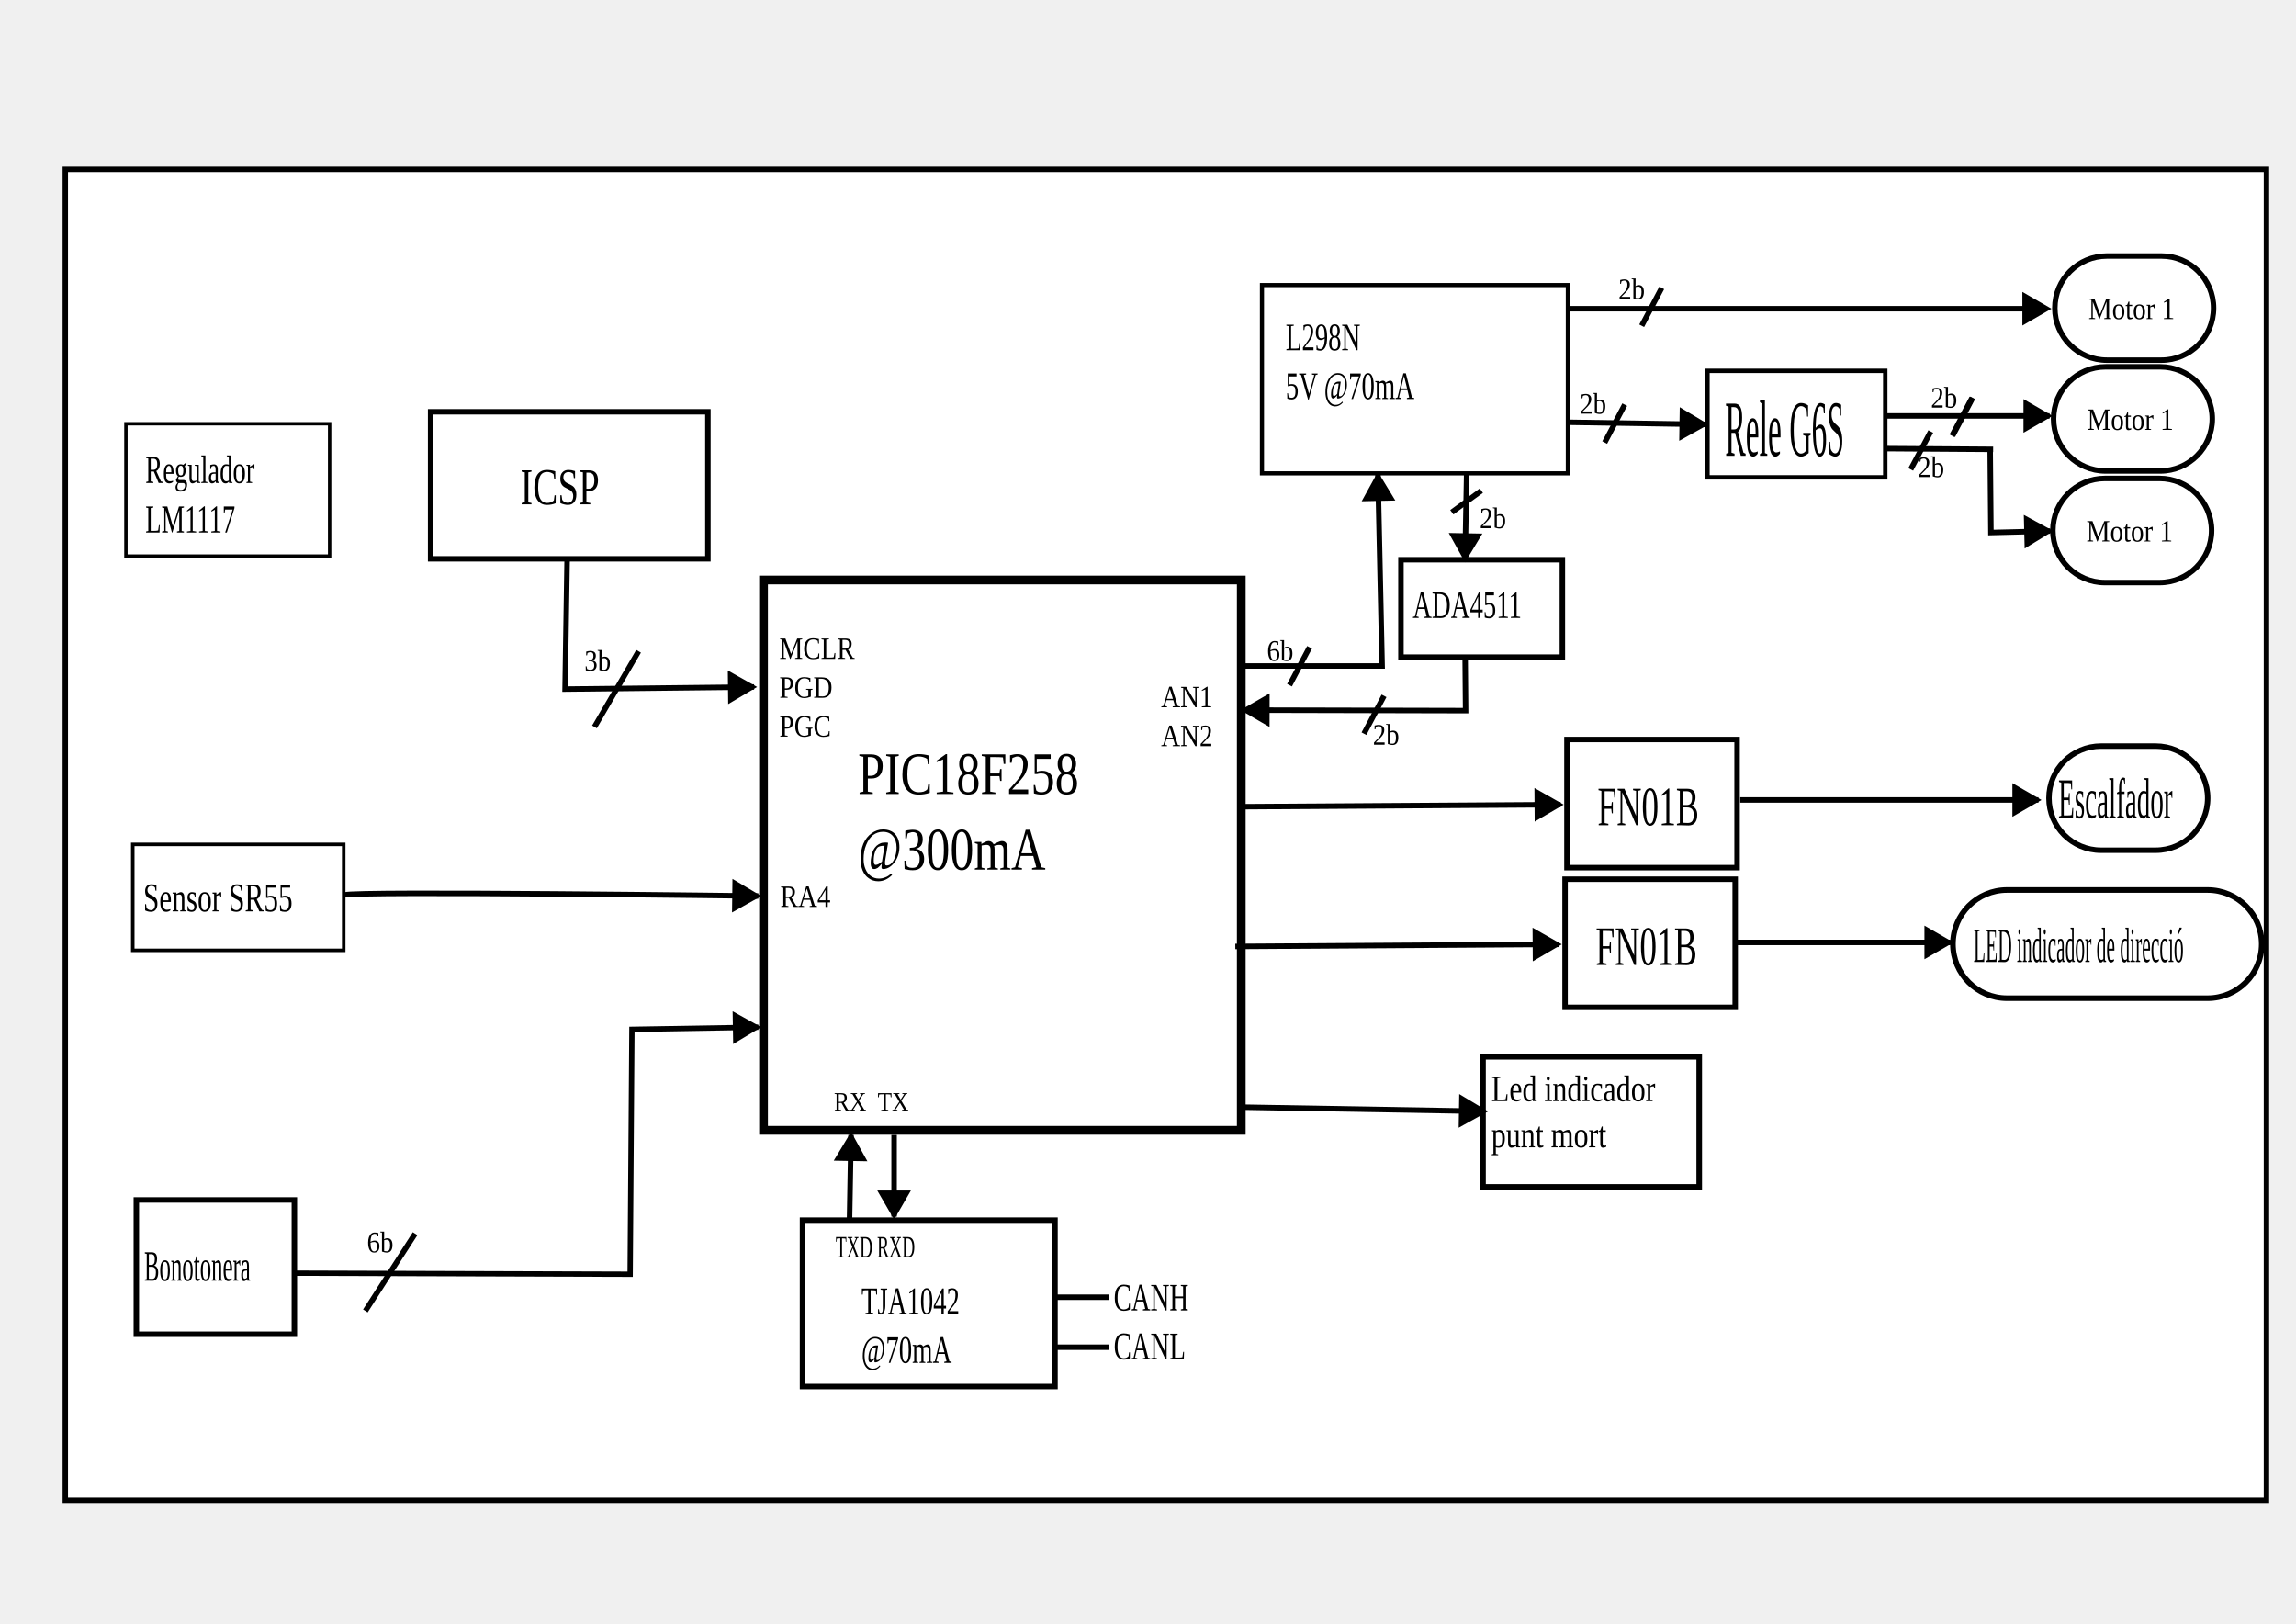
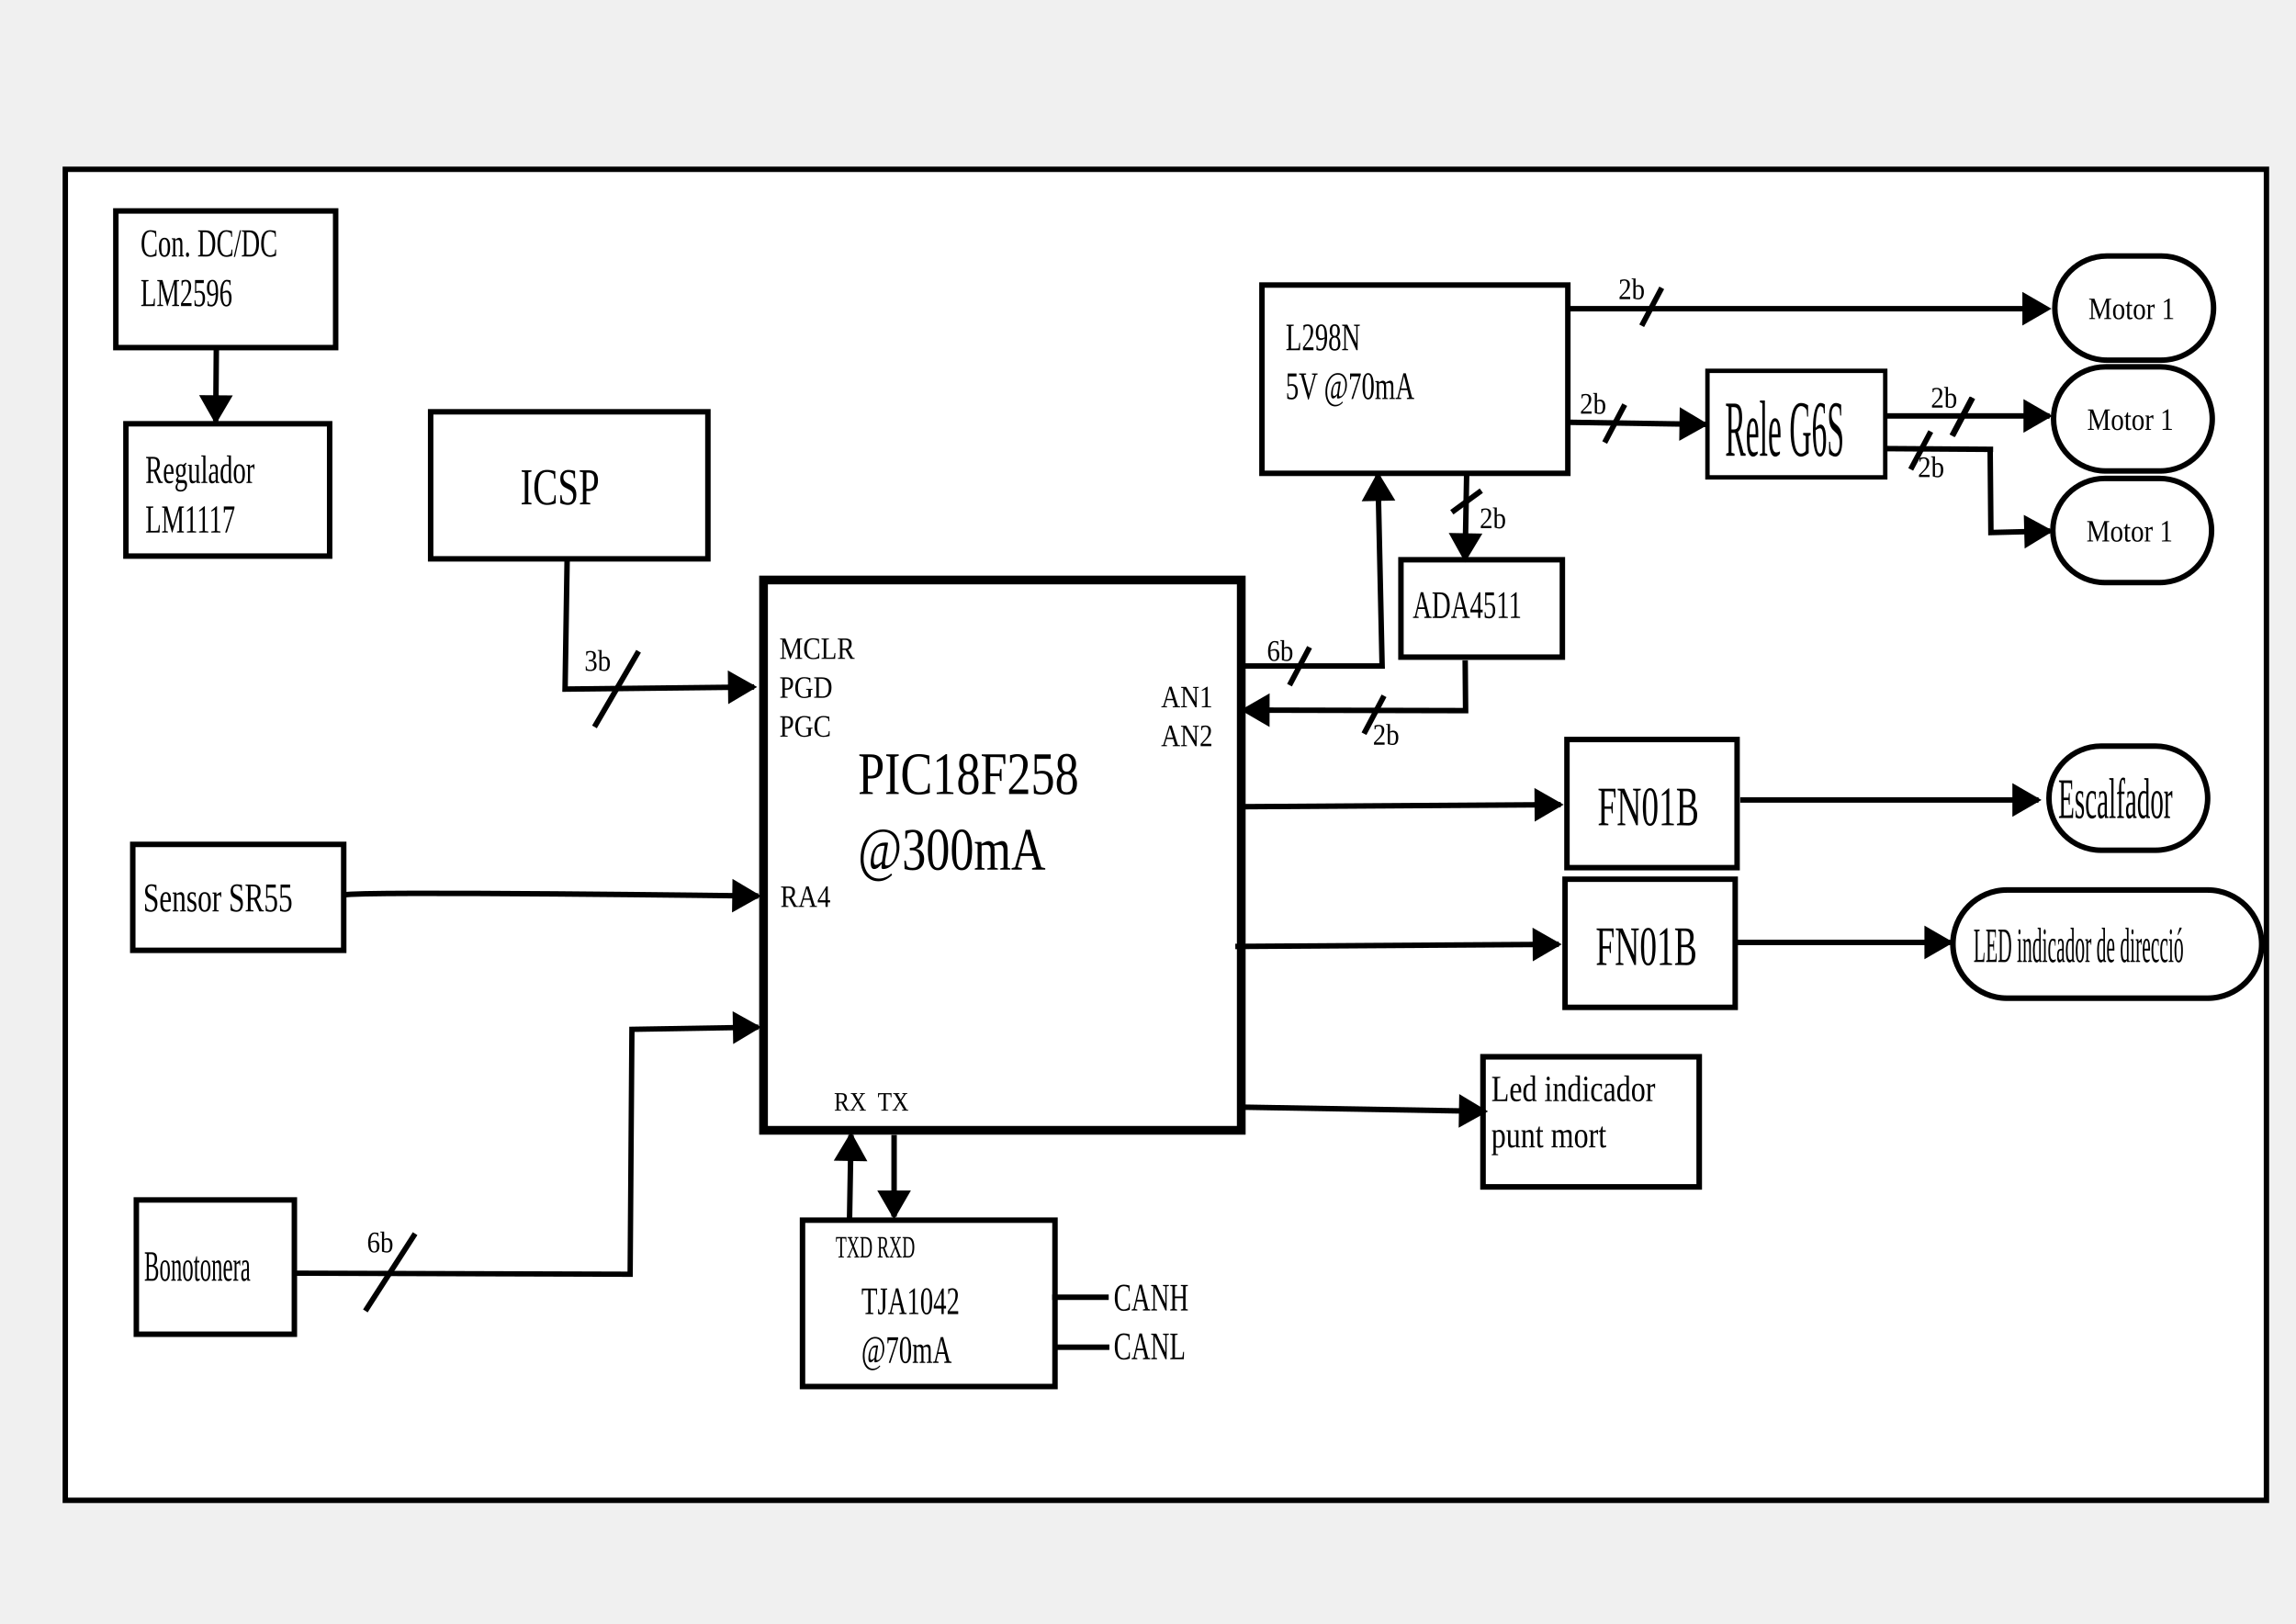
<svg xmlns="http://www.w3.org/2000/svg" xmlns:xlink="http://www.w3.org/1999/xlink" width="420mm" height="297mm" viewBox="0 0 420 297" version="1.1" id="svg1">
  <defs id="defs1">
+     <marker style="overflow:visible" id="marker7" refX="3" refY="0" orient="auto-start-reverse" markerWidth="1" markerHeight="1" viewBox="0 0 1 1" preserveAspectRatio="xMidYMid">
+       <path transform="scale(0.5)" style="fill:context-stroke;fill-rule:evenodd;stroke:context-stroke;stroke-width:1pt" d="M 5.77,0 -2.88,5 V -5 Z" id="path7" />
+     </marker>
    <marker style="overflow:visible" id="marker46" refX="3" refY="0" orient="auto-start-reverse" markerWidth="1" markerHeight="1" viewBox="0 0 1 1" preserveAspectRatio="xMidYMid">
      <path transform="scale(0.5)" style="fill:context-stroke;fill-rule:evenodd;stroke:context-stroke;stroke-width:1pt" d="M 5.77,0 -2.88,5 V -5 Z" id="path46" />
    </marker>
    <marker style="overflow:visible" id="marker44" refX="3" refY="0" orient="auto-start-reverse" markerWidth="1" markerHeight="1" viewBox="0 0 1 1" preserveAspectRatio="xMidYMid">
      <path transform="scale(0.5)" style="fill:context-stroke;fill-rule:evenodd;stroke:context-stroke;stroke-width:1pt" d="M 5.77,0 -2.88,5 V -5 Z" id="path44" />
    </marker>
    <marker style="overflow:visible" id="marker42" refX="3" refY="0" orient="auto-start-reverse" markerWidth="1" markerHeight="1" viewBox="0 0 1 1" preserveAspectRatio="xMidYMid">
      <path transform="scale(0.5)" style="fill:context-stroke;fill-rule:evenodd;stroke:context-stroke;stroke-width:1pt" d="M 5.77,0 -2.88,5 V -5 Z" id="path42" />
    </marker>
    <marker style="overflow:visible" id="marker28" refX="3" refY="0" orient="auto-start-reverse" markerWidth="1" markerHeight="1" viewBox="0 0 1 1" preserveAspectRatio="xMidYMid">
      <path transform="scale(0.5)" style="fill:context-stroke;fill-rule:evenodd;stroke:context-stroke;stroke-width:1pt" d="M 5.77,0 -2.88,5 V -5 Z" id="path28" />
    </marker>
    <marker style="overflow:visible" id="marker22" refX="3" refY="0" orient="auto-start-reverse" markerWidth="1" markerHeight="1" viewBox="0 0 1 1" preserveAspectRatio="xMidYMid">
      <path transform="scale(0.5)" style="fill:context-stroke;fill-rule:evenodd;stroke:context-stroke;stroke-width:1pt" d="M 5.77,0 -2.88,5 V -5 Z" id="path22" />
    </marker>
    <marker style="overflow:visible" id="marker19" refX="3" refY="0" orient="auto-start-reverse" markerWidth="1" markerHeight="1" viewBox="0 0 1 1" preserveAspectRatio="xMidYMid">
      <path transform="scale(0.5)" style="fill:context-stroke;fill-rule:evenodd;stroke:context-stroke;stroke-width:1pt" d="M 5.77,0 -2.88,5 V -5 Z" id="path19" />
    </marker>
    <marker style="overflow:visible" id="marker17" refX="2" refY="0" orient="auto-start-reverse" markerWidth="1" markerHeight="1" viewBox="0 0 1 1" preserveAspectRatio="xMidYMid">
      <path transform="scale(0.5)" style="fill:context-stroke;fill-rule:evenodd;stroke:context-stroke;stroke-width:1pt" d="M 5.77,0 -2.88,5 V -5 Z" id="path17" />
    </marker>
    <marker style="overflow:visible" id="marker15" refX="3" refY="0" orient="auto-start-reverse" markerWidth="1" markerHeight="1" viewBox="0 0 1 1" preserveAspectRatio="xMidYMid">
      <path transform="scale(0.5)" style="fill:context-stroke;fill-rule:evenodd;stroke:context-stroke;stroke-width:1pt" d="M 5.77,0 -2.88,5 V -5 Z" id="path15" />
    </marker>
    <marker style="overflow:visible" id="marker13" refX="3" refY="0" orient="auto-start-reverse" markerWidth="1" markerHeight="1" viewBox="0 0 1 1" preserveAspectRatio="xMidYMid">
      <path transform="scale(0.5)" style="fill:context-stroke;fill-rule:evenodd;stroke:context-stroke;stroke-width:1pt" d="M 5.77,0 -2.88,5 V -5 Z" id="path13" />
    </marker>
    <marker style="overflow:visible" id="marker10" refX="3" refY="0" orient="auto-start-reverse" markerWidth="1" markerHeight="1" viewBox="0 0 1 1" preserveAspectRatio="xMidYMid">
      <path transform="scale(0.5)" style="fill:context-stroke;fill-rule:evenodd;stroke:context-stroke;stroke-width:1pt" d="M 5.77,0 -2.88,5 V -5 Z" id="path10" />
    </marker>
    <rect x="558.083" y="480.557" width="50.828" height="48.261" id="rect7" />
    <marker style="overflow:visible" id="marker5" refX="3" refY="0" orient="auto-start-reverse" markerWidth="1" markerHeight="1" viewBox="0 0 1 1" preserveAspectRatio="xMidYMid">
      <path transform="scale(0.5)" style="fill:context-stroke;fill-rule:evenodd;stroke:context-stroke;stroke-width:1pt" d="M 5.77,0 -2.88,5 V -5 Z" id="path5" />
    </marker>
    <rect x="1427.297" y="447.699" width="148.891" height="49.288" id="rect41" />
    <marker style="overflow:visible" id="marker40" refX="3" refY="0" orient="auto-start-reverse" markerWidth="1" markerHeight="1" viewBox="0 0 1 1" preserveAspectRatio="xMidYMid">
      <path transform="scale(0.5)" style="fill:context-stroke;fill-rule:evenodd;stroke:context-stroke;stroke-width:1pt" d="M 5.77,0 -2.88,5 V -5 Z" id="path40" />
    </marker>
    <marker style="overflow:visible" id="marker38" refX="3" refY="0" orient="auto-start-reverse" markerWidth="1" markerHeight="1" viewBox="0 0 1 1" preserveAspectRatio="xMidYMid">
      <path transform="scale(0.5)" style="fill:context-stroke;fill-rule:evenodd;stroke:context-stroke;stroke-width:1pt" d="M 5.77,0 -2.88,5 V -5 Z" id="path38" />
    </marker>
    <rect x="283.919" y="708.001" width="39.02" height="20.023" id="rect5" />
    <marker style="overflow:visible" id="Triangle" refX="3" refY="0" orient="auto-start-reverse" markerWidth="1" markerHeight="1" viewBox="0 0 1 1" preserveAspectRatio="xMidYMid">
      <path transform="scale(0.5)" style="fill:context-stroke;fill-rule:evenodd;stroke:context-stroke;stroke-width:1pt" d="M 5.77,0 -2.88,5 V -5 Z" id="path135" />
    </marker>
    <rect x="1293.875" y="508.256" width="196.042" height="114.721" id="rect3" />
    <rect x="673.802" y="426.935" width="0" height="42.113" id="rect67" />
    <linearGradient id="swatch65">
      <stop style="stop-color:#000000;stop-opacity:1;" offset="0" id="stop65" />
    </linearGradient>
    <rect x="840.801" y="577.96" width="88.582" height="60.991" id="rect65" />
    <rect x="1210.635" y="347.069" width="116.032" height="69.825" id="rect59" />
    <rect x="1513.151" y="81.321" width="55.182" height="363.04" id="rect56" />
    <rect x="26.698" y="186.883" width="42.1" height="93.442" id="rect38" />
    <rect x="265.745" y="193.863" width="70.067" height="46.469" id="rect37" />
    <rect x="436.374" y="695.222" width="64.621" height="22.508" id="rect34" />
    <rect x="419.974" y="582.214" width="92.415" height="28.751" id="rect33" />
    <rect x="443.592" y="754.722" width="11.295" height="16.429" id="rect32" />
    <rect x="514.791" y="437.826" width="68.615" height="39.934" id="rect18" />
    <rect x="537.299" y="355.416" width="2.178" height="32.311" id="rect15" />
    <linearGradient id="swatch13">
      <stop style="stop-color:#ffffff;stop-opacity:1;" offset="0" id="stop13" />
    </linearGradient>
    <linearGradient id="linearGradient3">
      <stop style="stop-color:#000000;stop-opacity:1;" offset="0" id="stop4" />
      <stop style="stop-color:#000000;stop-opacity:0;" offset="1" id="stop5" />
    </linearGradient>
    <linearGradient id="swatch3">
      <stop style="stop-color:#000000;stop-opacity:1;" offset="0" id="stop3" />
    </linearGradient>
    <linearGradient id="swatch2">
      <stop style="stop-color:#000000;stop-opacity:1;" offset="0" id="stop2" />
    </linearGradient>
    <linearGradient id="swatch1">
      <stop style="stop-color:#ffffff;stop-opacity:1;" offset="0" id="stop1" />
    </linearGradient>
    <linearGradient xlink:href="#swatch1" id="linearGradient1" x1="25.358" y1="79.917" x2="73.386" y2="79.917" gradientUnits="userSpaceOnUse" gradientTransform="matrix(4.255274,0.04222303,-0.03901346,3.931812,-103.4606,-240.7275)" />
    <linearGradient xlink:href="#swatch2" id="linearGradient2" x1="25.358" y1="79.917" x2="73.386" y2="79.917" gradientUnits="userSpaceOnUse" gradientTransform="matrix(4.255274,0.04222303,-0.03901346,3.931812,-103.4606,-240.7275)" />
    <marker markerWidth="208.569" markerHeight="150.674" refX="104.284" refY="75.337" orient="auto" id="marker2">
      <path style="opacity:1;fill:url(#linearGradient1);stroke:url(#linearGradient2);stroke-width:4.091;stroke-linecap:butt;stroke-linejoin:miter;stroke-miterlimit:4;stroke-dasharray:none;stroke-dashoffset:0;paint-order:normal" d="M 2.229,148.602 2.048,2.05 206.432,2.568 200.103,146.033 Z" id="path1" />
    </marker>
    <rect x="1513.151" y="81.321" width="55.182" height="363.04" id="rect56-5" />
    <rect x="1513.151" y="81.321" width="55.182" height="363.04" id="rect56-0" />
    <rect x="840.801" y="577.96" width="88.582" height="60.991" id="rect65-1" />
    <rect x="558.083" y="480.557" width="50.828" height="48.261" id="rect7-4" />
    <rect x="283.919" y="708.001" width="39.02" height="20.023" id="rect5-5" />
    <rect x="558.083" y="480.557" width="50.828" height="48.261" id="rect7-2" />
    <rect x="558.083" y="480.557" width="50.828" height="48.261" id="rect7-22" />
    <rect x="558.083" y="480.557" width="50.828" height="48.261" id="rect7-7" />
    <rect x="558.083" y="480.557" width="50.828" height="48.261" id="rect7-7-7" />
    <rect x="558.083" y="480.557" width="50.828" height="48.261" id="rect7-7-1" />
    <rect x="283.919" y="708.001" width="39.02" height="20.023" id="rect5-5-1" />
    <rect x="283.919" y="708.001" width="39.02" height="20.023" id="rect5-5-1-5" />
    <rect x="283.919" y="708.001" width="39.02" height="20.023" id="rect5-5-1-3" />
    <rect x="283.919" y="708.001" width="39.02" height="20.023" id="rect5-5-1-9" />
    <rect x="283.919" y="708.001" width="39.02" height="20.023" id="rect5-5-1-54" />
    <rect x="283.919" y="708.001" width="39.02" height="20.023" id="rect5-5-1-54-1" />
    <rect x="283.919" y="708.001" width="39.02" height="20.023" id="rect5-5-1-54-1-5" />
    <rect x="558.083" y="480.557" width="50.828" height="48.261" id="rect7-41" />
    <marker style="overflow:visible" id="marker42-6" refX="3" refY="0" orient="auto-start-reverse" markerWidth="1" markerHeight="1" viewBox="0 0 1 1" preserveAspectRatio="xMidYMid">
      <path transform="scale(0.5)" style="fill:context-stroke;fill-rule:evenodd;stroke:context-stroke;stroke-width:1pt" d="M 5.77,0 -2.88,5 V -5 Z" id="path42-5" />
    </marker>
    <marker style="overflow:visible" id="marker42-6-4" refX="3" refY="0" orient="auto-start-reverse" markerWidth="1" markerHeight="1" viewBox="0 0 1 1" preserveAspectRatio="xMidYMid">
      <path transform="scale(0.5)" style="fill:context-stroke;fill-rule:evenodd;stroke:context-stroke;stroke-width:1pt" d="M 5.77,0 -2.88,5 V -5 Z" id="path42-5-8" />
    </marker>
    <marker style="overflow:visible" id="marker42-6-5" refX="3" refY="0" orient="auto-start-reverse" markerWidth="1" markerHeight="1" viewBox="0 0 1 1" preserveAspectRatio="xMidYMid">
      <path transform="scale(0.5)" style="fill:context-stroke;fill-rule:evenodd;stroke:context-stroke;stroke-width:1pt" d="M 5.77,0 -2.88,5 V -5 Z" id="path42-5-5" />
    </marker>
    <linearGradient xlink:href="#swatch65" id="linearGradient47" gradientUnits="userSpaceOnUse" x1="839.585" y1="584.545" x2="865.935" y2="584.545" />
  </defs>
  <g id="layer2">
    <rect style="fill:#ffffff;fill-opacity:1;stroke:#000000;stroke-width:0.987;stroke-dasharray:none" id="rect47" width="402.647" height="243.441" x="11.947" y="30.965" />
+     <rect style="fill:#ffffff;stroke:#000000;stroke-width:1" id="rect1" width="40.209" height="24.995" x="21.191" y="38.579" />
+     <text xml:space="preserve" style="font-size:5.902px;text-align:start;writing-mode:lr-tb;direction:ltr;text-anchor:start;display:inline;fill:#000000;fill-opacity:1;stroke:#000000;stroke-width:0;stroke-linecap:butt;stroke-linejoin:miter;stroke-miterlimit:4;stroke-dasharray:none;stroke-dashoffset:0;stroke-opacity:1;paint-order:normal" x="31.593" y="38.152" id="text36-8" transform="scale(0.8133398,1.229498)">
+       <tspan id="tspan36-8" style="fill:#000000;fill-opacity:1;stroke-width:0;stroke-dasharray:none" x="31.593" y="38.152">Con. DC/DC</tspan>
+       <tspan style="fill:#000000;fill-opacity:1;stroke-width:0;stroke-dasharray:none" x="31.593" y="45.53" id="tspan39-2">LM2596</tspan>
+       <tspan style="fill:#000000;fill-opacity:1;stroke-width:0;stroke-dasharray:none" x="31.593" y="52.908" id="tspan38-4" />
+     </text>
  </g>
  <g id="layer1" style="display:inline">
    <rect style="opacity:1;fill:#ffffff;fill-opacity:1;stroke:#000000;stroke-width:1.597;stroke-linecap:butt;stroke-linejoin:miter;stroke-miterlimit:4;stroke-dasharray:none;stroke-dashoffset:0;stroke-opacity:1;paint-order:normal" id="rect14" width="87.388" height="100.649" x="139.671" y="106.081" ry="0" />
    <text xml:space="preserve" style="font-size:3.175px;text-align:start;writing-mode:lr-tb;direction:ltr;text-anchor:start;white-space:pre;inline-size:18.129;display:inline;opacity:1;fill:#000000;fill-opacity:1;stroke:#000000;stroke-width:0;stroke-linecap:butt;stroke-linejoin:miter;stroke-miterlimit:4;stroke-dasharray:none;stroke-dashoffset:0;stroke-opacity:1;paint-order:normal" x="136.397" y="105.276" id="text14" transform="matrix(2.758256,0,0,3.485755,-219.2801,-221.7366)">
-       <tspan x="136.397" y="105.276" id="tspan3">PIC18F258
- </tspan>
-       <tspan x="136.397" y="109.244" id="tspan9">@300mA</tspan>
+       <tspan x="136.397" y="105.276" id="tspan4">PIC18F258
+ </tspan>
+       <tspan x="136.397" y="109.244" id="tspan5">@300mA</tspan>
    </text>
    <text xml:space="preserve" transform="scale(0.2645833)" id="text15" style="text-align:start;writing-mode:lr-tb;direction:ltr;white-space:pre;shape-inside:url(#rect15);display:inline;opacity:1;fill:#ffffff;fill-opacity:1;stroke:#000000;stroke-width:3.78;stroke-linecap:butt;stroke-linejoin:miter;stroke-miterlimit:4;stroke-dasharray:none;stroke-dashoffset:0;stroke-opacity:1;paint-order:normal" />
    <text xml:space="preserve" transform="scale(0.2645833)" id="text18" style="text-align:start;writing-mode:lr-tb;direction:ltr;white-space:pre;shape-inside:url(#rect18);display:inline;opacity:1;fill:#ffffff;fill-opacity:1;stroke:#000000;stroke-width:3.78;stroke-linecap:butt;stroke-linejoin:miter;stroke-miterlimit:4;stroke-dasharray:none;stroke-dashoffset:0;stroke-opacity:1;paint-order:normal" />
    <rect style="opacity:1;fill:#ffffff;fill-opacity:1;stroke:#000000;stroke-width:1;stroke-linecap:butt;stroke-linejoin:miter;stroke-miterlimit:4;stroke-dasharray:none;stroke-dashoffset:0;stroke-opacity:1;paint-order:normal" id="rect19" width="46.186" height="30.428" x="146.8" y="223.165" />
    <text xml:space="preserve" style="font-size:5.872px;text-align:start;writing-mode:lr-tb;direction:ltr;text-anchor:start;display:inline;fill:#000000;fill-opacity:1;stroke:#000000;stroke-width:0;stroke-linecap:butt;stroke-linejoin:miter;stroke-miterlimit:4;stroke-dasharray:none;stroke-dashoffset:0;stroke-opacity:1;paint-order:normal" x="191.539" y="197.716" id="text20-8" transform="scale(0.8226429,1.215594)">
      <tspan style="fill:#000000;fill-opacity:1;stroke-width:0;stroke-dasharray:none" x="191.539" y="197.716" id="tspan31">TJA1042</tspan>
      <tspan style="fill:#000000;fill-opacity:1;stroke-width:0;stroke-dasharray:none" x="191.539" y="205.057" id="tspan34">@70mA</tspan>
      <tspan style="fill:#000000;fill-opacity:1;stroke-width:0;stroke-dasharray:none" x="191.539" y="212.397" id="tspan33" />
      <tspan style="fill:#000000;fill-opacity:1;stroke-width:0;stroke-dasharray:none" x="191.539" y="219.738" id="tspan32" />
      <tspan style="fill:#000000;fill-opacity:1;stroke-width:0;stroke-dasharray:none" x="191.539" y="227.078" id="tspan24" />
    </text>
    <text xml:space="preserve" style="font-size:5.872px;text-align:start;writing-mode:lr-tb;direction:ltr;text-anchor:start;display:inline;fill:#000000;fill-opacity:1;stroke:#000000;stroke-width:0;stroke-linecap:butt;stroke-linejoin:miter;stroke-miterlimit:4;stroke-dasharray:none;stroke-dashoffset:0;stroke-opacity:1;paint-order:normal" x="247.652" y="197.17" id="text20-8-1" transform="scale(0.8226429,1.215594)">
      <tspan style="fill:#000000;fill-opacity:1;stroke-width:0;stroke-dasharray:none" x="247.652" y="197.17" id="tspan23-2">CANH</tspan>
      <tspan style="fill:#000000;fill-opacity:1;stroke-width:0;stroke-dasharray:none" x="247.652" y="204.51" id="tspan25">CANL</tspan>
      <tspan style="fill:#000000;fill-opacity:1;stroke-width:0;stroke-dasharray:none" x="247.652" y="211.851" id="tspan24-7" />
    </text>
    <path style="opacity:1;fill:#000000;fill-opacity:1;stroke:#000000;stroke-width:1;stroke-linecap:butt;stroke-linejoin:miter;stroke-miterlimit:4;stroke-dasharray:none;stroke-dashoffset:0;stroke-opacity:1;paint-order:normal" d="m 192.489,237.26 h 4.907 5.416" id="path24" />
    <path style="display:inline;fill:#000000;fill-opacity:1;stroke:#000000;stroke-width:1;stroke-linecap:butt;stroke-linejoin:miter;stroke-miterlimit:4;stroke-dasharray:none;stroke-dashoffset:0;stroke-opacity:1;paint-order:normal" d="m 192.607,246.4 h 10.324" id="path24-5" />
-     <rect style="opacity:1;fill:#ffffff;fill-opacity:1;stroke:#000000;stroke-width:0.757;stroke-linecap:butt;stroke-linejoin:miter;stroke-miterlimit:4;stroke-dasharray:none;stroke-dashoffset:0;stroke-opacity:1;paint-order:normal" id="rect25" width="55.955" height="34.439" x="230.845" y="52.131" />
+     <rect style="opacity:1;fill:#ffffff;fill-opacity:1;stroke:#000000;stroke-width:1;stroke-linecap:butt;stroke-linejoin:miter;stroke-miterlimit:4;stroke-dasharray:none;stroke-dashoffset:0;stroke-opacity:1;paint-order:normal" id="rect25" width="55.955" height="34.439" x="230.845" y="52.131" />
    <text xml:space="preserve" style="font-size:5.872px;text-align:start;writing-mode:lr-tb;direction:ltr;text-anchor:start;display:inline;fill:#000000;fill-opacity:1;stroke:#000000;stroke-width:0;stroke-linecap:butt;stroke-linejoin:miter;stroke-miterlimit:4;stroke-dasharray:none;stroke-dashoffset:0;stroke-opacity:1;paint-order:normal" x="285.874" y="52.698" id="text20-8-2" transform="scale(0.8226429,1.215594)">
      <tspan id="tspan20-8-3" style="fill:#000000;fill-opacity:1;stroke-width:0;stroke-dasharray:none" x="285.874" y="52.698">L298N</tspan>
      <tspan style="fill:#000000;fill-opacity:1;stroke-width:0;stroke-dasharray:none" x="285.874" y="60.038" id="tspan67">5V @70mA</tspan>
      <tspan style="fill:#000000;fill-opacity:1;stroke-width:0;stroke-dasharray:none" x="285.874" y="67.379" id="tspan24-1" />
    </text>
    <text xml:space="preserve" transform="scale(0.2645833)" id="text32" style="text-align:start;writing-mode:lr-tb;direction:ltr;white-space:pre;shape-inside:url(#rect32);display:inline;opacity:1;fill:#ffffff;fill-opacity:1;stroke:#000000;stroke-width:3.78;stroke-linecap:butt;stroke-linejoin:miter;stroke-miterlimit:4;stroke-dasharray:none;stroke-dashoffset:0;stroke-opacity:1;paint-order:normal" />
    <text xml:space="preserve" transform="matrix(0.3558206,0,0,0.4077079,3.1159,-38.70166)" id="text33" style="text-align:start;writing-mode:lr-tb;direction:ltr;white-space:pre;shape-inside:url(#rect33);display:inline;opacity:1;fill:#000000;fill-opacity:1;stroke:#000000;stroke-width:0;stroke-linecap:butt;stroke-linejoin:miter;stroke-miterlimit:4;stroke-dasharray:none;stroke-dashoffset:0;stroke-opacity:1;paint-order:normal">
-       <tspan x="419.975" y="593.163" id="tspan43">RX  TX</tspan>
+       <tspan x="419.975" y="593.163" id="tspan6">RX  TX</tspan>
    </text>
    <text xml:space="preserve" transform="matrix(0.2738283,0,0,0.4737655,33.37551,-104.5834)" id="text34" style="text-align:start;writing-mode:lr-tb;direction:ltr;white-space:pre;shape-inside:url(#rect34);display:inline;opacity:1;fill:#000000;fill-opacity:1;stroke:#000000;stroke-width:0;stroke-linecap:butt;stroke-linejoin:miter;stroke-miterlimit:4;stroke-dasharray:none;stroke-dashoffset:0;stroke-opacity:1;paint-order:normal">
-       <tspan x="436.375" y="706.169" id="tspan44">TXD RXD</tspan>
-     </text>
-     <rect style="opacity:1;fill:#ffffff;fill-opacity:1;stroke:#000000;stroke-width:0.62;stroke-linecap:butt;stroke-linejoin:miter;stroke-miterlimit:4;stroke-dasharray:none;stroke-dashoffset:0;stroke-opacity:1;paint-order:normal" id="rect35" width="37.265" height="24.201" x="23.035" y="77.505" />
+       <tspan x="436.375" y="706.169" id="tspan7">TXD RXD</tspan>
+     </text>
+     <rect style="opacity:1;fill:#ffffff;fill-opacity:1;stroke:#000000;stroke-width:1;stroke-linecap:butt;stroke-linejoin:miter;stroke-miterlimit:4;stroke-dasharray:none;stroke-dashoffset:0;stroke-opacity:1;paint-order:normal" id="rect35" width="37.265" height="24.201" x="23.035" y="77.505" />
    <text xml:space="preserve" style="font-size:5.902px;text-align:start;writing-mode:lr-tb;direction:ltr;text-anchor:start;opacity:1;fill:#000000;fill-opacity:1;stroke:#000000;stroke-width:0;stroke-linecap:butt;stroke-linejoin:miter;stroke-miterlimit:4;stroke-dasharray:none;stroke-dashoffset:0;stroke-opacity:1;paint-order:normal" x="32.68" y="71.84" id="text36" transform="scale(0.8133398,1.229498)">
      <tspan id="tspan36" style="fill:#000000;fill-opacity:1;stroke-width:0;stroke-dasharray:none" x="32.68" y="71.84">Regulador</tspan>
      <tspan style="fill:#000000;fill-opacity:1;stroke-width:0;stroke-dasharray:none" x="32.68" y="79.217" id="tspan39">LM1117</tspan>
      <tspan style="fill:#000000;fill-opacity:1;stroke-width:0;stroke-dasharray:none" x="32.68" y="86.595" id="tspan38" />
    </text>
    <text xml:space="preserve" transform="scale(0.2645833)" id="text37" style="text-align:start;writing-mode:lr-tb;direction:ltr;white-space:pre;shape-inside:url(#rect37);display:inline;opacity:1;fill:#000000;fill-opacity:1;stroke:#000000;stroke-width:0;stroke-linecap:butt;stroke-linejoin:miter;stroke-miterlimit:4;stroke-dasharray:none;stroke-dashoffset:0;stroke-opacity:1;paint-order:normal" />
    <rect style="opacity:1;fill:#ffffff;fill-opacity:0;stroke:#000000;stroke-width:0.806;stroke-linecap:butt;stroke-linejoin:miter;stroke-miterlimit:4;stroke-dasharray:none;stroke-dashoffset:0;stroke-opacity:1;paint-order:normal" id="rect58" width="32.524" height="19.483" x="312.338" y="67.824" />
    <text xml:space="preserve" transform="matrix(0.4700787,0,0,1.214258,-253.5295,-351.3626)" id="text58" style="text-align:start;writing-mode:lr-tb;direction:ltr;white-space:pre;shape-inside:url(#rect59);display:inline;opacity:1;fill:#000000;fill-opacity:1;stroke:#000000;stroke-width:0;stroke-linecap:butt;stroke-linejoin:miter;stroke-miterlimit:4;stroke-dasharray:none;stroke-dashoffset:0;stroke-opacity:1;paint-order:normal">
-       <tspan x="1210.635" y="358.016" id="tspan45">Rele G6S</tspan>
+       <tspan x="1210.635" y="358.016" id="tspan8">Rele G6S</tspan>
    </text>
    <text xml:space="preserve" transform="matrix(0.4481644,0,0,0.5635173,-104.0242,-130.4737)" id="text64-4" style="text-align:start;writing-mode:lr-tb;direction:ltr;white-space:pre;shape-inside:url(#rect65-1);shape-padding:0;display:inline;fill:url(#linearGradient47);fill-opacity:1;stroke:#000000;stroke-width:3.78;stroke-linecap:butt;stroke-linejoin:miter;stroke-miterlimit:4;stroke-dasharray:none;stroke-dashoffset:0;stroke-opacity:0;paint-order:normal">
-       <tspan x="840.801" y="588.907" id="tspan47">Led indicador
- </tspan>
-       <tspan x="840.801" y="603.907" id="tspan48">punt mort</tspan>
+       <tspan x="840.801" y="588.907" id="tspan9">Led indicador
+ </tspan>
+       <tspan x="840.801" y="603.907" id="tspan10">punt mort</tspan>
    </text>
    <text xml:space="preserve" transform="scale(0.2645833)" id="text67" style="text-align:start;writing-mode:lr-tb;direction:ltr;white-space:pre;shape-inside:url(#rect67);display:inline;opacity:1;fill:none;fill-opacity:1;stroke:none;stroke-width:3.78;stroke-linecap:butt;stroke-linejoin:miter;stroke-miterlimit:4;stroke-dasharray:none;stroke-dashoffset:0;stroke-opacity:1;paint-order:normal" />
    <rect style="opacity:1;fill:none;fill-opacity:1;stroke:none;stroke-width:1;stroke-linecap:butt;stroke-linejoin:miter;stroke-miterlimit:4;stroke-dasharray:none;stroke-dashoffset:0;stroke-opacity:1;paint-order:normal" id="rect68" width="56.48" height="29.969" x="245.526" y="142.17" />
-     <rect style="opacity:1;fill:#ffffff;fill-opacity:1;stroke:#000000;stroke-width:0.641;stroke-linecap:butt;stroke-linejoin:miter;stroke-miterlimit:4;stroke-dasharray:none;stroke-dashoffset:0;stroke-opacity:1;paint-order:normal" id="rect76" width="38.588" height="19.378" x="24.286" y="154.436" ry="0" />
+     <rect style="opacity:1;fill:#ffffff;fill-opacity:1;stroke:#000000;stroke-width:1;stroke-linecap:butt;stroke-linejoin:miter;stroke-miterlimit:4;stroke-dasharray:none;stroke-dashoffset:0;stroke-opacity:1;paint-order:normal" id="rect76" width="38.588" height="19.378" x="24.286" y="154.436" ry="0" />
    <text xml:space="preserve" style="font-size:6.282px;text-align:start;writing-mode:lr-tb;direction:ltr;text-anchor:start;opacity:1;fill:#000000;fill-opacity:1;stroke:#000000;stroke-width:0;stroke-linecap:butt;stroke-linejoin:miter;stroke-miterlimit:4;stroke-dasharray:none;stroke-dashoffset:0;stroke-opacity:1;paint-order:normal" x="31.267" y="139.644" id="text77" transform="scale(0.8377278,1.193705)">
      <tspan style="fill:#000000;fill-opacity:1;stroke-width:0;stroke-dasharray:none" x="31.267" y="139.644" id="tspan2">Sensor SR55</tspan>
      <tspan style="fill:#000000;fill-opacity:1;stroke-width:0;stroke-dasharray:none" x="31.267" y="147.497" id="tspan1" />
    </text>
    <rect style="opacity:1;fill:none;fill-opacity:1;stroke:#000000;stroke-width:1.024;stroke-linecap:butt;stroke-linejoin:miter;stroke-miterlimit:4;stroke-dasharray:none;stroke-dashoffset:0;stroke-opacity:1;paint-order:normal" id="rect77" width="39.55" height="23.797" x="271.281" y="193.283" />
    <rect style="opacity:1;fill:none;fill-opacity:1;stroke:#000000;stroke-width:1;stroke-linecap:butt;stroke-linejoin:miter;stroke-miterlimit:4;stroke-dasharray:none;stroke-dashoffset:0;stroke-opacity:1;paint-order:normal" id="rect80" width="28.908" height="24.561" x="24.94" y="219.465" />
    <text xml:space="preserve" style="font-size:5.753px;text-align:start;writing-mode:lr-tb;direction:ltr;text-anchor:start;opacity:1;fill:#000000;fill-opacity:1;stroke:#000000;stroke-width:0;stroke-linecap:butt;stroke-linejoin:miter;stroke-miterlimit:4;stroke-dasharray:none;stroke-dashoffset:0;stroke-opacity:1;paint-order:normal" x="36.363" y="169.851" id="text80" transform="scale(0.7251412,1.379042)">
      <tspan id="tspan80" style="fill:#000000;fill-opacity:1;stroke-width:0;stroke-dasharray:none" x="36.363" y="169.851">Bonotonera</tspan>
    </text>
    <rect style="fill:none;fill-opacity:0;stroke:#000000;stroke-width:1.024;stroke-dasharray:none" id="rect2" width="56.483" height="19.79" x="357.242" y="162.777" ry="9.895" />
    <rect style="display:inline;fill:none;fill-opacity:0;stroke:#000000;stroke-width:1;stroke-dasharray:none" id="rect2-8" width="29.035" height="19.046" x="375.883" y="46.823" ry="9.523" />
    <text xml:space="preserve" transform="matrix(0.3012112,0,0,0.7535167,-28.71996,-215.284)" id="text2" style="text-align:start;writing-mode:lr-tb;direction:ltr;white-space:pre;shape-inside:url(#rect3);display:inline;fill:#000000;fill-opacity:1;stroke:#000000;stroke-width:0;stroke-dasharray:none">
-       <tspan x="1293.875" y="519.204" id="tspan49">LED indicador de direcció</tspan>
+       <tspan x="1293.875" y="519.204" id="tspan11">LED indicador de direcció</tspan>
    </text>
    <text xml:space="preserve" style="font-size:3.175px;text-align:start;writing-mode:lr-tb;direction:ltr;text-anchor:start;fill:#000000;fill-opacity:1;stroke:#000000;stroke-width:0;stroke-dasharray:none" x="248.522" y="79.196" id="text40">
      <tspan id="tspan40" style="stroke-width:0" x="248.522" y="79.196" />
    </text>
    <path style="fill:#ffffff;fill-opacity:0;stroke:#000000;stroke-width:0.974;stroke-dasharray:none;marker-end:url(#Triangle)" d="m 54.204,232.863 61.066,0.192 0.324,-44.795 23.122,-0.385" id="path2" />
    <path style="fill:#ffffff;fill-opacity:0;stroke:#000000;stroke-width:1;stroke-dasharray:none" d="M 66.834,239.76 75.935,225.632" id="path3" />
    <text xml:space="preserve" transform="matrix(0.4037047,0,0,0.454493,-47.48981,-97.71905)" id="text3" style="text-align:start;writing-mode:lr-tb;direction:ltr;white-space:pre;shape-inside:url(#rect5);display:inline;fill:#000000;fill-opacity:1;stroke:#000000;stroke-width:0;stroke-dasharray:none">
-       <tspan x="283.92" y="718.948" id="tspan50">6b
+       <tspan x="283.92" y="718.948" id="tspan12">6b
</tspan>
    </text>
    <text xml:space="preserve" transform="matrix(0.4037047,0,0,0.454493,-7.716721,-204.0835)" id="text3-7" style="text-align:start;writing-mode:lr-tb;direction:ltr;white-space:pre;shape-inside:url(#rect5-5);display:inline;fill:#000000;fill-opacity:1;stroke:#000000;stroke-width:0;stroke-dasharray:none">
-       <tspan x="283.92" y="718.948" id="tspan51">3b</tspan>
+       <tspan x="283.92" y="718.948" id="tspan13">3b</tspan>
    </text>
    <path style="fill:#000000;fill-opacity:1;stroke:#000000;stroke-width:1;stroke-dasharray:none;marker-end:url(#marker38)" d="m 163.553,207.566 v 14.943" id="path37" />
    <path style="fill:#000000;fill-opacity:1;stroke:#000000;stroke-width:1;stroke-dasharray:none;marker-end:url(#marker40)" d="m 155.403,222.916 0.272,-15.35" id="path39" />
    <text xml:space="preserve" transform="matrix(0.4076367,0,0,0.8742958,-205.3135,-251.3894)" id="text41" style="text-align:start;writing-mode:lr-tb;direction:ltr;white-space:pre;shape-inside:url(#rect41);display:inline;fill:#000000;fill-opacity:1;stroke:#000000;stroke-width:0;stroke-dasharray:none">
-       <tspan x="1427.297" y="458.647" id="tspan52">Escalfador</tspan>
+       <tspan x="1427.297" y="458.647" id="tspan14">Escalfador</tspan>
    </text>
    <path style="fill:#ffffff;fill-opacity:0;stroke:#000000;stroke-width:0.998;stroke-dasharray:none;marker-end:url(#marker5)" d="m 63.025,163.686 c 1.911,-0.769 75.688,0.192 75.688,0.192" id="path4" />
    <text xml:space="preserve" transform="matrix(0.4052382,0,0,0.4739835,-83.4205,-67.09707)" id="text7" style="text-align:start;writing-mode:lr-tb;direction:ltr;white-space:pre;shape-inside:url(#rect7);display:inline;fill:#000000;fill-opacity:1;stroke:#000000;stroke-width:0;stroke-dasharray:none">
-       <tspan x="558.084" y="491.505" id="tspan53">RA4</tspan>
+       <tspan x="558.084" y="491.505" id="tspan15">RA4</tspan>
    </text>
    <text xml:space="preserve" transform="matrix(0.4052382,0,0,0.4739835,-83.59015,-112.4629)" id="text7-6" style="text-align:start;writing-mode:lr-tb;direction:ltr;white-space:pre;shape-inside:url(#rect7-2);display:inline;fill:#000000;fill-opacity:1;stroke:#000000;stroke-width:0;stroke-dasharray:none">
-       <tspan x="558.084" y="491.505" id="tspan54">MCLR
- </tspan>
-       <tspan x="558.084" y="506.505" id="tspan55">PGD
- </tspan>
-       <tspan x="558.084" y="521.505" id="tspan56">PGC</tspan>
+       <tspan x="558.084" y="491.505" id="tspan16">MCLR
+ </tspan>
+       <tspan x="558.084" y="506.505" id="tspan17">PGD
+ </tspan>
+       <tspan x="558.084" y="521.505" id="tspan18">PGC</tspan>
    </text>
    <text xml:space="preserve" transform="matrix(0.4052382,0,0,0.4739835,-78.64264,-75.05381)" id="text7-8" style="text-align:start;writing-mode:lr-tb;direction:ltr;white-space:pre;shape-inside:url(#rect7-4);display:inline;fill:#000000;fill-opacity:1;stroke:#000000;stroke-width:0;stroke-dasharray:none" />
    <rect style="fill:#ffffff;fill-opacity:0;stroke:#000000;stroke-width:1;stroke-dasharray:none" id="rect9" width="50.717" height="26.895" x="78.776" y="75.316" />
    <path style="fill:#ffffff;fill-opacity:0;stroke:#000000;stroke-width:1;stroke-dasharray:none;marker-end:url(#marker10)" d="m 103.75,101.827 -0.384,24.206 34.58,-0.384" id="path9" />
    <path style="fill:#ffffff;fill-opacity:0;stroke:#000000;stroke-width:1;stroke-dasharray:none" d="m 108.745,132.949 8.069,-13.832" id="path11" />
    <text xml:space="preserve" transform="matrix(0.5716322,0,0,0.7927121,-223.8437,-297.376)" id="text7-68" style="text-align:start;writing-mode:lr-tb;direction:ltr;white-space:pre;shape-inside:url(#rect7-22);display:inline;fill:#000000;fill-opacity:1;stroke:#000000;stroke-width:0;stroke-dasharray:none">
-       <tspan x="558.084" y="491.505" id="tspan57">ICSP</tspan>
+       <tspan x="558.084" y="491.505" id="tspan19">ICSP</tspan>
    </text>
    <path style="fill:#ffffff;fill-opacity:0;stroke:#000000;stroke-width:1;stroke-dasharray:none;marker-end:url(#marker13)" d="m 226.7,121.806 h 26.127 l -0.768,-34.964" id="path12" />
    <path style="fill:#ffffff;fill-opacity:0;stroke:#000000;stroke-width:1;stroke-dasharray:none;marker-end:url(#marker15)" d="M 287.022,77.237 311.996,77.621" id="path14" />
    <path style="fill:#ffffff;fill-opacity:0;stroke:#000000;stroke-width:1;stroke-dasharray:none;marker-end:url(#marker17)" d="m 286.694,56.462 h 87.025" id="path16" />
    <path style="display:inline;fill:#ffffff;fill-opacity:0;stroke:#000000;stroke-width:1;stroke-dasharray:none" d="m 300.309,59.579 3.668,-6.928" id="path23-8" />
    <text xml:space="preserve" transform="matrix(0.4052382,0,0,0.4739835,155.8674,-174.6129)" id="text7-5" style="text-align:start;writing-mode:lr-tb;direction:ltr;white-space:pre;shape-inside:url(#rect7-7);display:inline;fill:#000000;fill-opacity:1;stroke:#000000;stroke-width:0;stroke-dasharray:none">
-       <tspan x="558.084" y="491.505" id="tspan58">Motor 1</tspan>
+       <tspan x="558.084" y="491.505" id="tspan20">Motor 1</tspan>
    </text>
    <rect style="display:inline;fill:none;fill-opacity:0;stroke:#000000;stroke-width:1;stroke-dasharray:none" id="rect2-8-2" width="29.035" height="19.046" x="375.649" y="67.089" ry="9.523" />
    <text xml:space="preserve" transform="matrix(0.4052382,0,0,0.4739835,155.634,-154.3467)" id="text7-5-7" style="text-align:start;writing-mode:lr-tb;direction:ltr;white-space:pre;shape-inside:url(#rect7-7-7);display:inline;fill:#000000;fill-opacity:1;stroke:#000000;stroke-width:0;stroke-dasharray:none">
-       <tspan x="558.084" y="491.505" id="tspan59">Motor 1</tspan>
+       <tspan x="558.084" y="491.505" id="tspan21">Motor 1</tspan>
    </text>
    <rect style="display:inline;fill:none;fill-opacity:0;stroke:#000000;stroke-width:1;stroke-dasharray:none" id="rect2-8-8" width="29.035" height="19.046" x="375.522" y="87.505" ry="9.523" />
    <rect style="display:inline;fill:none;fill-opacity:0;stroke:#000000;stroke-width:1;stroke-dasharray:none" id="rect2-8-8-9" width="29.035" height="19.046" x="374.809" y="136.459" ry="9.523" />
    <text xml:space="preserve" transform="matrix(0.4052382,0,0,0.4739835,155.5067,-133.9312)" id="text7-5-6" style="text-align:start;writing-mode:lr-tb;direction:ltr;white-space:pre;shape-inside:url(#rect7-7-1);display:inline;fill:#000000;fill-opacity:1;stroke:#000000;stroke-width:0;stroke-dasharray:none">
-       <tspan x="558.084" y="491.505" id="tspan60">Motor 1</tspan>
+       <tspan x="558.084" y="491.505" id="tspan22">Motor 1</tspan>
    </text>
    <path style="fill:#ffffff;fill-opacity:0;stroke:#000000;stroke-width:1;stroke-dasharray:none;marker-end:url(#marker19)" d="m 345.037,76.071 29.885,-10e-7" id="path18" />
    <path style="fill:#ffffff;fill-opacity:0;stroke:#000000;stroke-width:1;stroke-dasharray:none" d="m 344.901,82.048 19.697,0.136" id="path20" />
    <path style="fill:#ffffff;fill-opacity:0;stroke:#000000;stroke-width:1;stroke-dasharray:none;marker-end:url(#marker22)" d="m 364.055,82.184 0.136,15.214 10.867,-0.272" id="path21" />
    <path style="fill:#ffffff;fill-opacity:0;stroke:#000000;stroke-width:1;stroke-dasharray:none" d="m 349.52,85.852 3.668,-6.928" id="path23" />
    <path style="display:inline;fill:#ffffff;fill-opacity:0;stroke:#000000;stroke-width:1;stroke-dasharray:none" d="m 357.066,79.696 3.668,-6.928" id="path23-0" />
    <path style="display:inline;fill:#ffffff;fill-opacity:0;stroke:#000000;stroke-width:1;stroke-dasharray:none" d="m 357.194,79.687 3.668,-6.928" id="path23-6" />
    <path style="display:inline;fill:#ffffff;fill-opacity:0;stroke:#000000;stroke-width:1;stroke-dasharray:none" d="m 293.54,80.935 3.668,-6.928" id="path23-00" />
    <path style="display:inline;fill:#ffffff;fill-opacity:0;stroke:#000000;stroke-width:1;stroke-dasharray:none" d="m 235.887,125.317 3.668,-6.928" id="path23-00-6" />
    <path style="display:inline;fill:#ffffff;fill-opacity:0;stroke:#000000;stroke-width:1;stroke-dasharray:none" d="m 249.509,134.192 3.668,-6.928 m 12.401,-33.575 5.397,-3.95" id="path23-00-6-6" />
    <text xml:space="preserve" transform="matrix(0.4037047,0,0,0.454493,174.3685,-251.0952)" id="text3-7-4" style="text-align:start;writing-mode:lr-tb;direction:ltr;white-space:pre;shape-inside:url(#rect5-5-1);display:inline;fill:#000000;fill-opacity:1;stroke:#000000;stroke-width:0;stroke-dasharray:none">
-       <tspan x="283.92" y="718.948" id="tspan61">2b</tspan>
+       <tspan x="283.92" y="718.948" id="tspan23">2b</tspan>
    </text>
    <text xml:space="preserve" transform="matrix(0.4037047,0,0,0.454493,117.1331,-205.9021)" id="text3-7-4-2" style="text-align:start;writing-mode:lr-tb;direction:ltr;white-space:pre;shape-inside:url(#rect5-5-1-54);display:inline;fill:#000000;fill-opacity:1;stroke:#000000;stroke-width:0;stroke-dasharray:none">
-       <tspan x="283.92" y="718.948" id="tspan62">6b</tspan>
+       <tspan x="283.92" y="718.948" id="tspan26">6b</tspan>
    </text>
    <text xml:space="preserve" transform="matrix(0.4037047,0,0,0.454493,136.5045,-190.5563)" id="text3-7-4-2-7" style="text-align:start;writing-mode:lr-tb;direction:ltr;white-space:pre;shape-inside:url(#rect5-5-1-54-1);display:inline;fill:#000000;fill-opacity:1;stroke:#000000;stroke-width:0;stroke-dasharray:none">
-       <tspan x="283.92" y="718.948" id="tspan63">2b</tspan>
+       <tspan x="283.92" y="718.948" id="tspan27">2b</tspan>
    </text>
    <text xml:space="preserve" transform="matrix(0.4037047,0,0,0.454493,156.0453,-230.1512)" id="text3-7-4-2-7-2" style="text-align:start;writing-mode:lr-tb;direction:ltr;white-space:pre;shape-inside:url(#rect5-5-1-54-1-5);display:inline;fill:#000000;fill-opacity:1;stroke:#000000;stroke-width:0;stroke-dasharray:none">
-       <tspan x="283.92" y="718.948" id="tspan64">2b</tspan>
+       <tspan x="283.92" y="718.948" id="tspan28">2b</tspan>
    </text>
    <text xml:space="preserve" transform="matrix(0.4037047,0,0,0.454493,181.4269,-272.0479)" id="text3-7-4-8" style="text-align:start;writing-mode:lr-tb;direction:ltr;white-space:pre;shape-inside:url(#rect5-5-1-5);display:inline;fill:#000000;fill-opacity:1;stroke:#000000;stroke-width:0;stroke-dasharray:none">
-       <tspan x="283.92" y="718.948" id="tspan65">2b</tspan>
+       <tspan x="283.92" y="718.948" id="tspan29">2b</tspan>
    </text>
    <text xml:space="preserve" transform="matrix(0.4037047,0,0,0.454493,238.5769,-252.2042)" id="text3-7-4-1" style="text-align:start;writing-mode:lr-tb;direction:ltr;white-space:pre;shape-inside:url(#rect5-5-1-3);display:inline;fill:#000000;fill-opacity:1;stroke:#000000;stroke-width:0;stroke-dasharray:none">
-       <tspan x="283.92" y="718.948" id="tspan66">2b</tspan>
+       <tspan x="283.92" y="718.948" id="tspan30">2b</tspan>
    </text>
    <text xml:space="preserve" transform="matrix(0.4037047,0,0,0.454493,236.1956,-239.5042)" id="text3-7-4-3" style="text-align:start;writing-mode:lr-tb;direction:ltr;white-space:pre;shape-inside:url(#rect5-5-1-9);display:inline;fill:#000000;fill-opacity:1;stroke:#000000;stroke-width:0;stroke-dasharray:none">
-       <tspan x="283.92" y="718.948" id="tspan68">2b</tspan>
+       <tspan x="283.92" y="718.948" id="tspan35">2b</tspan>
    </text>
    <path style="fill:#ffffff;fill-opacity:0;stroke:#000000;stroke-width:1;stroke-dasharray:none;marker-end:url(#marker28)" d="m 268.019,120.759 0.08,9.212 -40.631,-0.096" id="path25" />
    <rect style="fill:#ffffff;fill-opacity:0;stroke:#000000;stroke-width:1;stroke-dasharray:none" id="rect39" width="31.122" height="23.437" x="286.637" y="135.254" />
    <rect style="display:inline;fill:#ffffff;fill-opacity:0;stroke:#000000;stroke-width:1;stroke-dasharray:none" id="rect39-8" width="29.527" height="17.811" x="256.271" y="102.377" />
    <path style="fill:#ffffff;fill-opacity:0;stroke:#000000;stroke-width:1;stroke-dasharray:none;marker-end:url(#marker42)" d="m 226.315,147.549 59.169,-0.384" id="path41" />
    <text xml:space="preserve" style="font-size:5.872px;text-align:start;writing-mode:lr-tb;direction:ltr;text-anchor:start;display:inline;fill:#000000;fill-opacity:1;stroke:#000000;stroke-width:0;stroke-linecap:butt;stroke-linejoin:miter;stroke-miterlimit:4;stroke-dasharray:none;stroke-dashoffset:0;stroke-opacity:1;paint-order:normal" x="314.128" y="92.978" id="text20-8-2-0" transform="scale(0.8226429,1.215594)">
      <tspan style="fill:#000000;fill-opacity:1;stroke-width:0;stroke-dasharray:none" x="314.128" y="92.978" id="tspan46">ADA4511</tspan>
    </text>
    <text xml:space="preserve" style="font-size:8.009px;text-align:start;writing-mode:lr-tb;direction:ltr;text-anchor:start;display:inline;fill:#000000;fill-opacity:1;stroke:#000000;stroke-width:0;stroke-linecap:butt;stroke-linejoin:miter;stroke-miterlimit:4;stroke-dasharray:none;stroke-dashoffset:0;stroke-opacity:1;paint-order:normal" x="371.607" y="118.691" id="text20-8-2-0-7" transform="scale(0.7863827,1.271645)">
      <tspan style="fill:#000000;fill-opacity:1;stroke-width:0;stroke-dasharray:none" x="371.607" y="118.691" id="tspan24-1-7-7">FN01B</tspan>
    </text>
    <path style="fill:#ffffff;fill-opacity:0;stroke:#000000;stroke-width:1;stroke-dasharray:none;marker-end:url(#marker44)" d="M 268.291,86.65 268.003,102.307" id="path43" />
    <text xml:space="preserve" transform="matrix(0.4052382,0,0,0.4739835,-13.76855,-103.6094)" id="text7-3" style="text-align:start;writing-mode:lr-tb;direction:ltr;white-space:pre;shape-inside:url(#rect7-41);display:inline;fill:#000000;fill-opacity:1;stroke:#000000;stroke-width:0;stroke-dasharray:none">
-       <tspan x="558.084" y="491.505" id="tspan69">AN1
- </tspan>
-       <tspan x="558.084" y="506.505" id="tspan70">AN2</tspan>
+       <tspan x="558.084" y="491.505" id="tspan37">AN1
+ </tspan>
+       <tspan x="558.084" y="506.505" id="tspan41">AN2</tspan>
    </text>
    <rect style="display:inline;fill:#ffffff;fill-opacity:0;stroke:#000000;stroke-width:1;stroke-dasharray:none" id="rect39-0" width="31.122" height="23.437" x="286.291" y="160.805" />
    <path style="display:inline;fill:#ffffff;fill-opacity:0;stroke:#000000;stroke-width:1;stroke-dasharray:none;marker-end:url(#marker42-6)" d="m 225.969,173.1 59.169,-0.384" id="path41-9" />
    <path style="display:inline;fill:#ffffff;fill-opacity:0;stroke:#000000;stroke-width:1;stroke-dasharray:none;marker-end:url(#marker42-6-4)" d="m 318.334,146.31 54.559,1e-5" id="path41-9-9" />
    <text xml:space="preserve" style="font-size:8.009px;text-align:start;writing-mode:lr-tb;direction:ltr;text-anchor:start;display:inline;fill:#000000;fill-opacity:1;stroke:#000000;stroke-width:0;stroke-linecap:butt;stroke-linejoin:miter;stroke-miterlimit:4;stroke-dasharray:none;stroke-dashoffset:0;stroke-opacity:1;paint-order:normal" x="371.167" y="138.784" id="text20-8-2-0-7-9" transform="scale(0.7863827,1.271645)">
      <tspan style="fill:#000000;fill-opacity:1;stroke-width:0;stroke-dasharray:none" x="371.167" y="138.784" id="tspan24-1-7-7-6">FN01B</tspan>
    </text>
    <path style="display:inline;fill:#ffffff;fill-opacity:0;stroke:#000000;stroke-width:1;stroke-dasharray:none;marker-end:url(#marker42-6-5)" d="m 317.613,172.366 39.19,1e-5" id="path41-9-3" />
    <path style="fill:#ffffff;fill-opacity:0;stroke:#000000;stroke-width:1;stroke-dasharray:none;marker-end:url(#marker46)" d="m 227.084,202.492 44.569,0.768" id="path45" />
+     <path style="fill:#ffffff;stroke:#000000;stroke-width:1;stroke-dasharray:none;marker-end:url(#marker7)" d="M 39.574,63.78 39.462,77.069" id="path6" />
  </g>
</svg>
